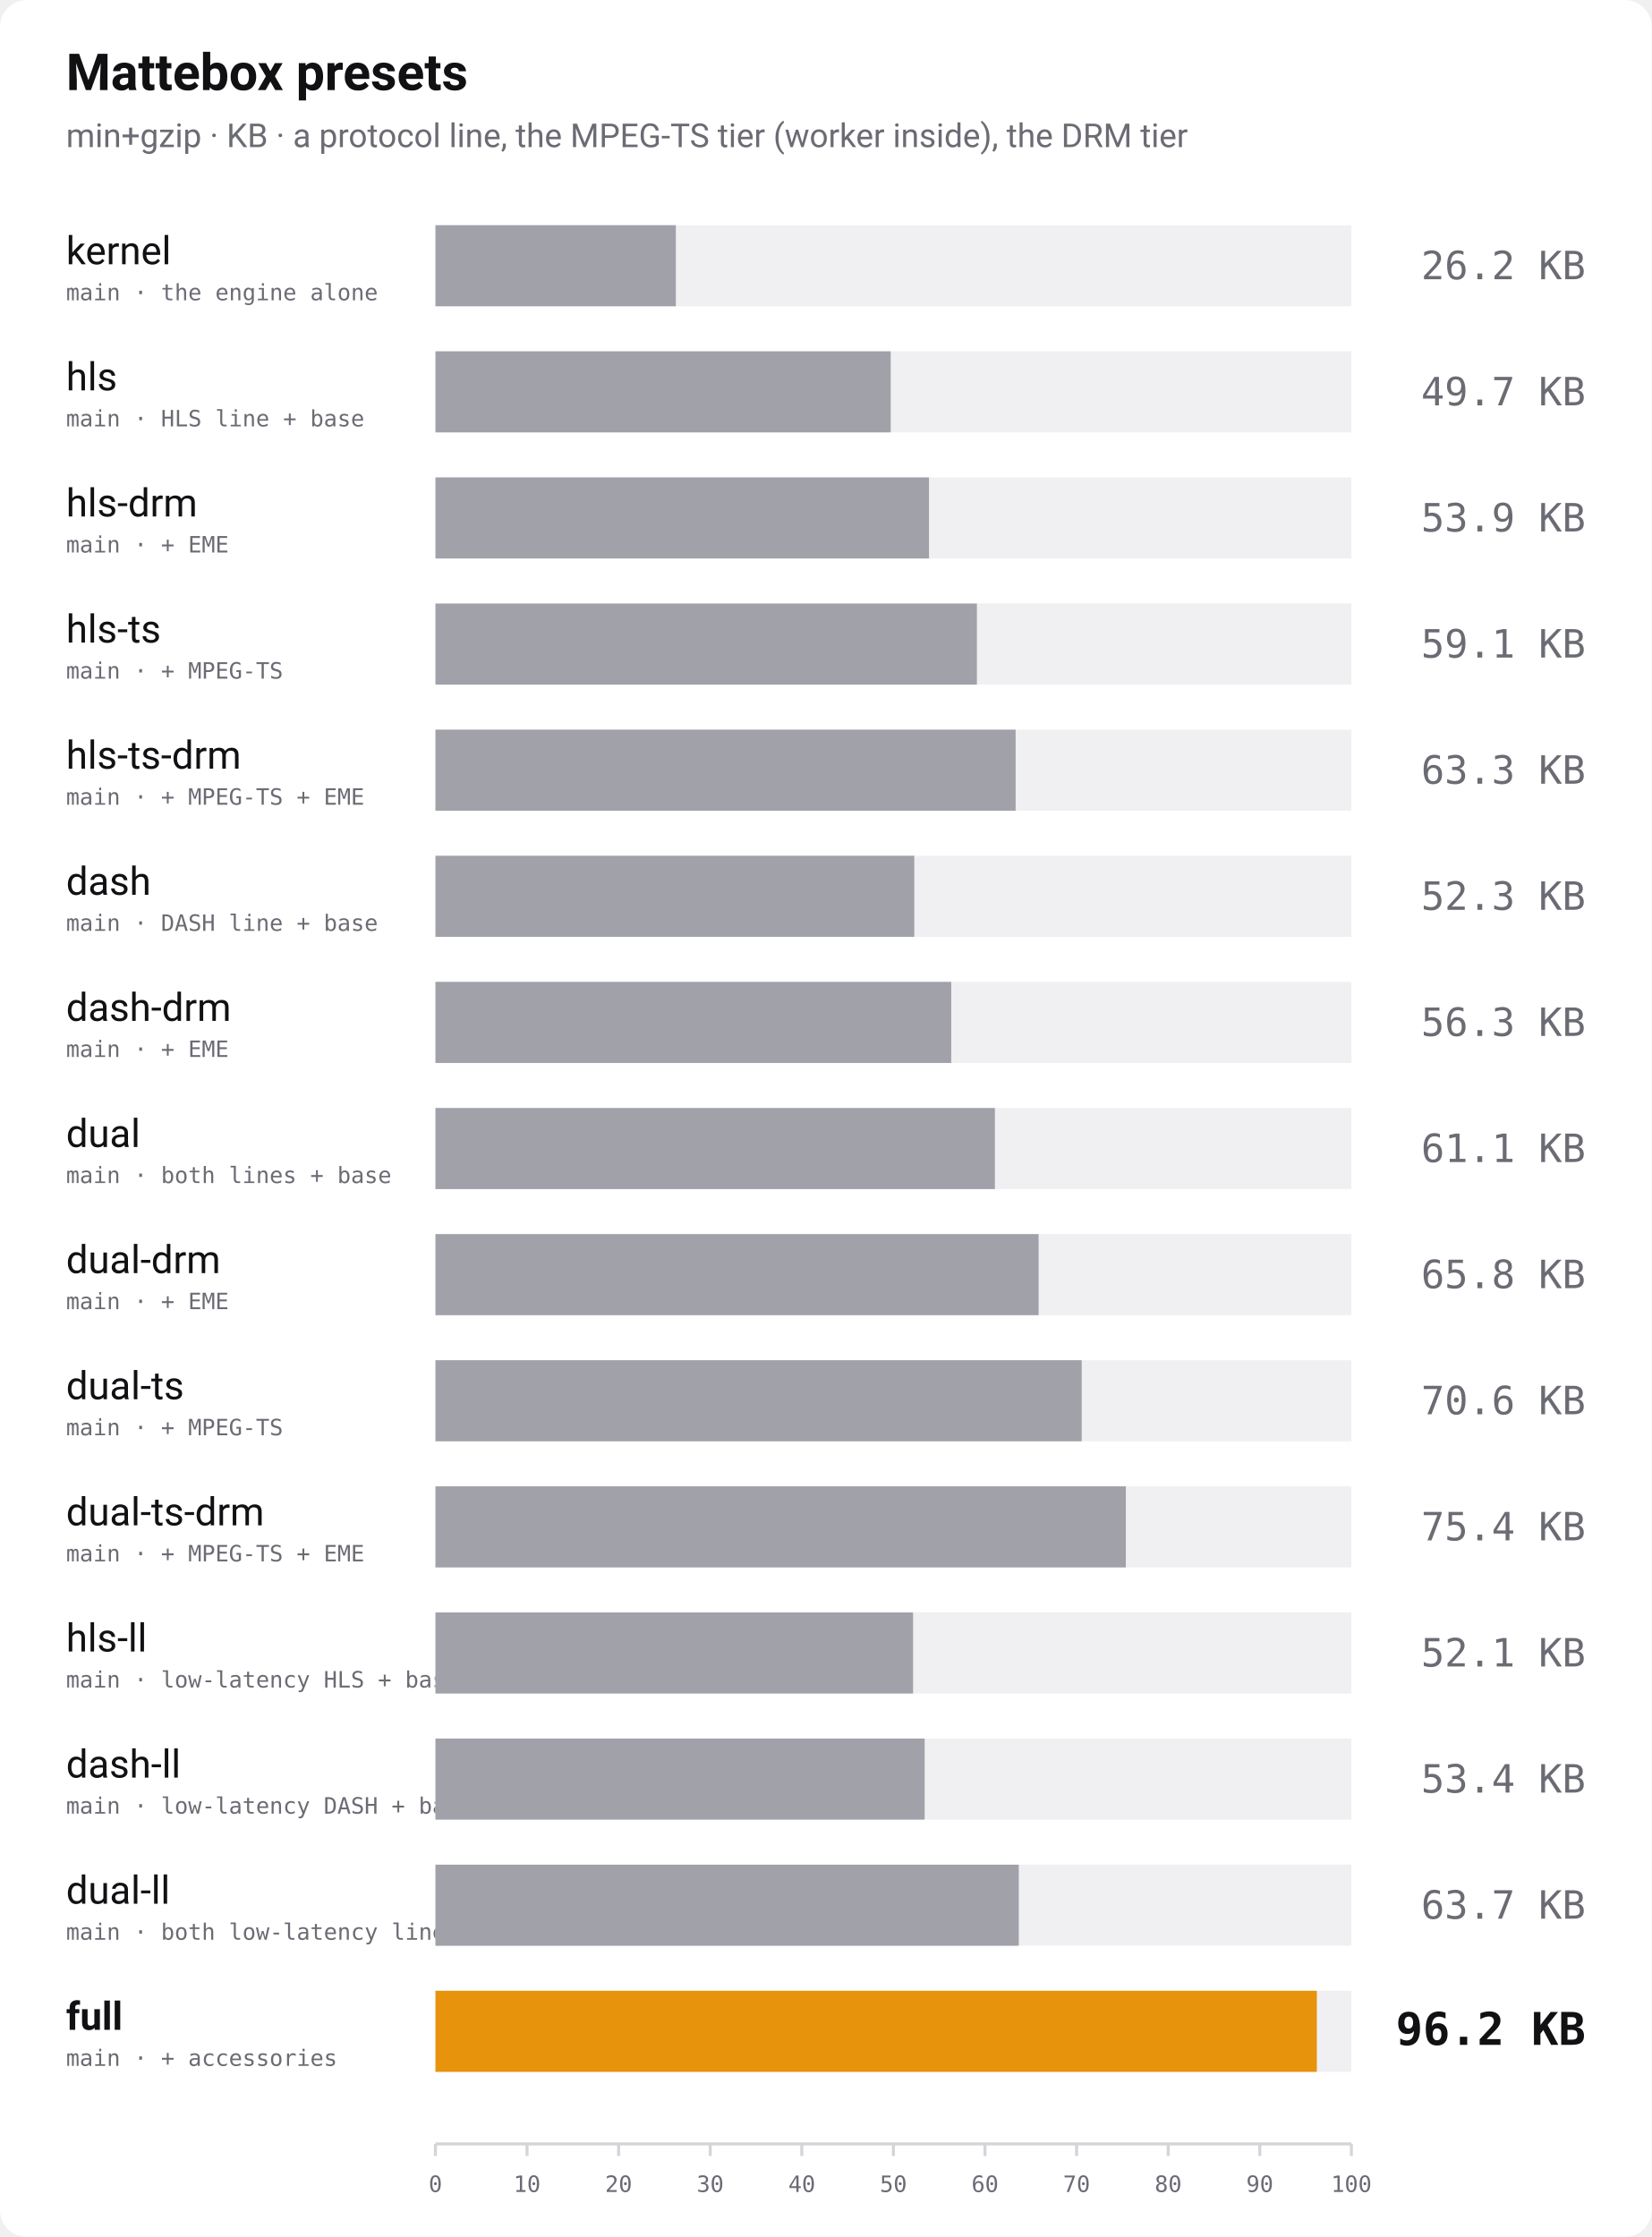
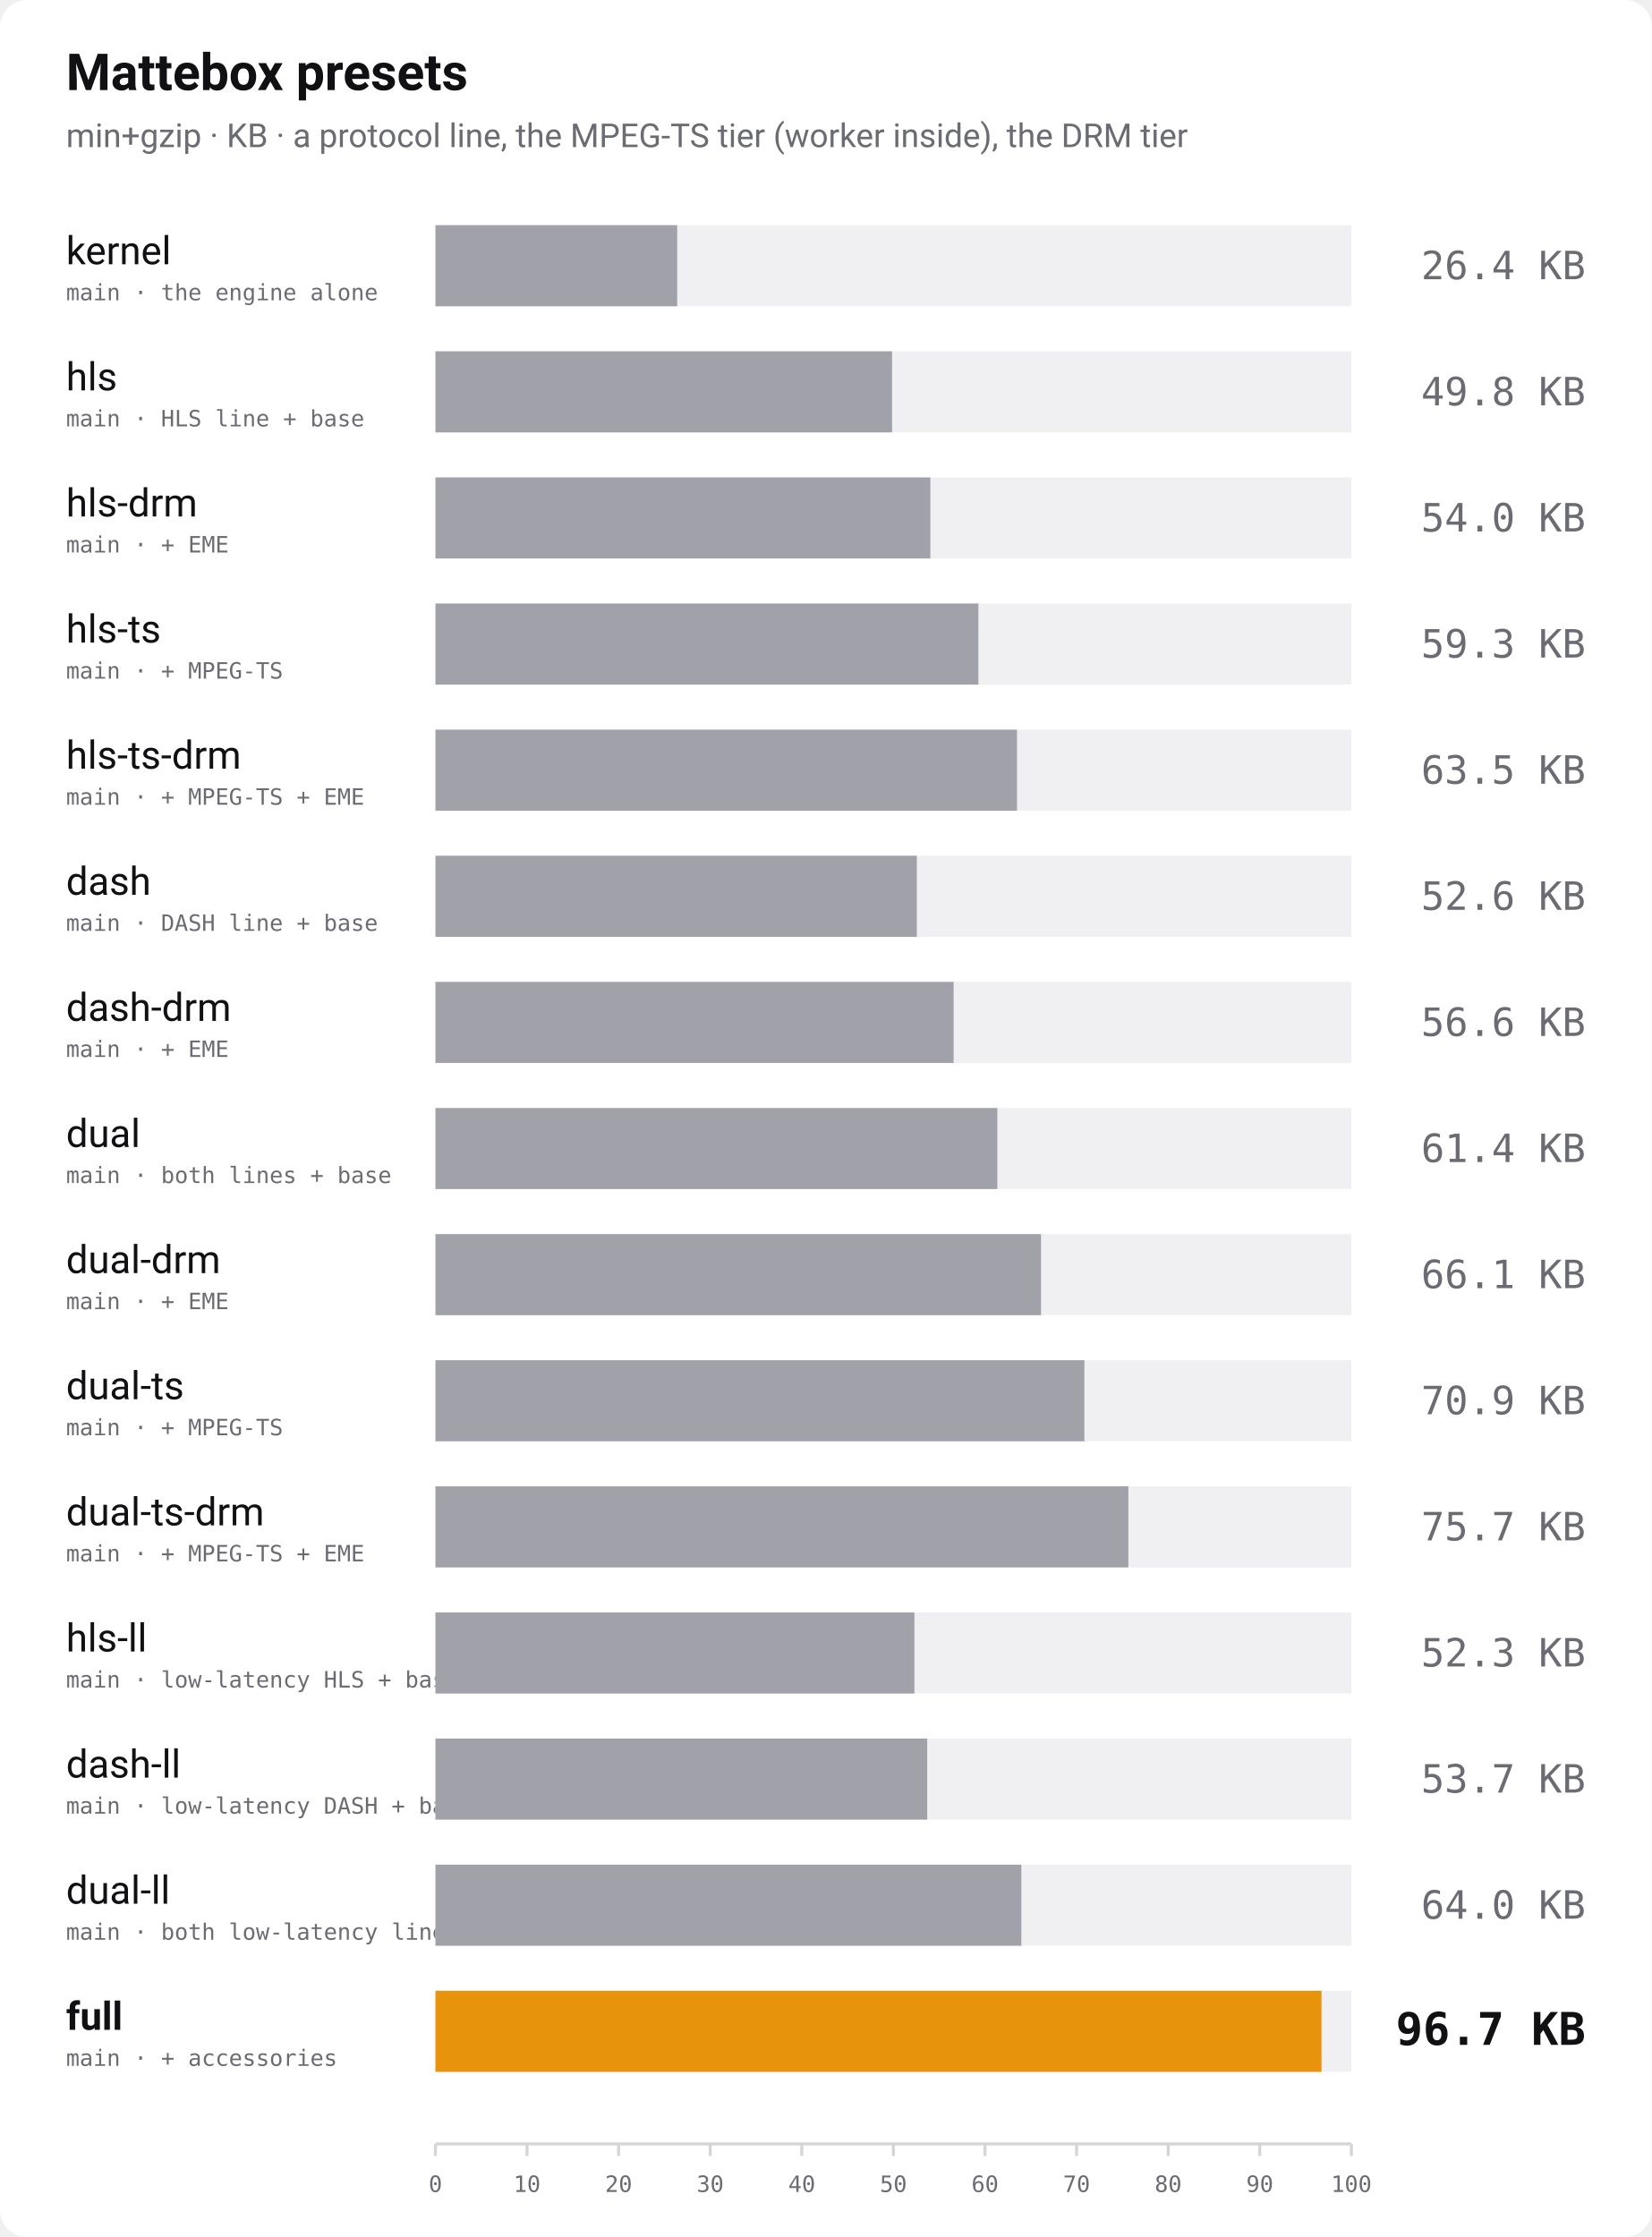
<svg xmlns="http://www.w3.org/2000/svg" width="1100" height="1490" viewBox="0 0 1100 1490" role="img" aria-label="Bundle size of every Mattebox preset, min+gzip">
  <rect width="1100" height="1490" rx="18" fill="#ffffff" />
  <text x="44" y="60" font-family="-apple-system, 'Segoe UI', Roboto, Helvetica, Arial, sans-serif" font-size="34" font-weight="700" fill="#111114">Mattebox presets</text>
  <text x="44" y="98" font-family="-apple-system, 'Segoe UI', Roboto, Helvetica, Arial, sans-serif" font-size="22" fill="#6b6b74">min+gzip · KB · a protocol line, the MPEG-TS tier (worker inside), the DRM tier</text>
  <text x="44" y="176" font-family="-apple-system, 'Segoe UI', Roboto, Helvetica, Arial, sans-serif" font-size="26" font-weight="400" fill="#111114">kernel</text>
  <text x="44" y="200" font-family="ui-monospace, 'SF Mono', Menlo, Consolas, monospace" font-size="15" fill="#6b6b74">main · the engine alone</text>
  <rect x="290" y="150" width="610" height="54" fill="#f0f0f3" />
-   <rect x="290" y="150" width="160.1" height="54" fill="#a1a1aa" />
-   <text x="1056" y="186" text-anchor="end" font-family="ui-monospace, 'SF Mono', Menlo, Consolas, monospace" font-size="26" font-weight="400" fill="#6b6b74">26.2 KB</text>
+   <rect x="290" y="150" width="161.0" height="54" fill="#a1a1aa" />
+   <text x="1056" y="186" text-anchor="end" font-family="ui-monospace, 'SF Mono', Menlo, Consolas, monospace" font-size="26" font-weight="400" fill="#6b6b74">26.4 KB</text>
  <text x="44" y="260" font-family="-apple-system, 'Segoe UI', Roboto, Helvetica, Arial, sans-serif" font-size="26" font-weight="400" fill="#111114">hls</text>
  <text x="44" y="284" font-family="ui-monospace, 'SF Mono', Menlo, Consolas, monospace" font-size="15" fill="#6b6b74">main · HLS line + base</text>
  <rect x="290" y="234" width="610" height="54" fill="#f0f0f3" />
-   <rect x="290" y="234" width="303.2" height="54" fill="#a1a1aa" />
-   <text x="1056" y="270" text-anchor="end" font-family="ui-monospace, 'SF Mono', Menlo, Consolas, monospace" font-size="26" font-weight="400" fill="#6b6b74">49.7 KB</text>
+   <rect x="290" y="234" width="304.1" height="54" fill="#a1a1aa" />
+   <text x="1056" y="270" text-anchor="end" font-family="ui-monospace, 'SF Mono', Menlo, Consolas, monospace" font-size="26" font-weight="400" fill="#6b6b74">49.8 KB</text>
  <text x="44" y="344" font-family="-apple-system, 'Segoe UI', Roboto, Helvetica, Arial, sans-serif" font-size="26" font-weight="400" fill="#111114">hls-drm</text>
  <text x="44" y="368" font-family="ui-monospace, 'SF Mono', Menlo, Consolas, monospace" font-size="15" fill="#6b6b74">main · + EME</text>
  <rect x="290" y="318" width="610" height="54" fill="#f0f0f3" />
-   <rect x="290" y="318" width="328.7" height="54" fill="#a1a1aa" />
-   <text x="1056" y="354" text-anchor="end" font-family="ui-monospace, 'SF Mono', Menlo, Consolas, monospace" font-size="26" font-weight="400" fill="#6b6b74">53.9 KB</text>
+   <rect x="290" y="318" width="329.6" height="54" fill="#a1a1aa" />
+   <text x="1056" y="354" text-anchor="end" font-family="ui-monospace, 'SF Mono', Menlo, Consolas, monospace" font-size="26" font-weight="400" fill="#6b6b74">54.0 KB</text>
  <text x="44" y="428" font-family="-apple-system, 'Segoe UI', Roboto, Helvetica, Arial, sans-serif" font-size="26" font-weight="400" fill="#111114">hls-ts</text>
  <text x="44" y="452" font-family="ui-monospace, 'SF Mono', Menlo, Consolas, monospace" font-size="15" fill="#6b6b74">main · + MPEG-TS</text>
  <rect x="290" y="402" width="610" height="54" fill="#f0f0f3" />
-   <rect x="290" y="402" width="360.6" height="54" fill="#a1a1aa" />
-   <text x="1056" y="438" text-anchor="end" font-family="ui-monospace, 'SF Mono', Menlo, Consolas, monospace" font-size="26" font-weight="400" fill="#6b6b74">59.1 KB</text>
+   <rect x="290" y="402" width="361.6" height="54" fill="#a1a1aa" />
+   <text x="1056" y="438" text-anchor="end" font-family="ui-monospace, 'SF Mono', Menlo, Consolas, monospace" font-size="26" font-weight="400" fill="#6b6b74">59.3 KB</text>
  <text x="44" y="512" font-family="-apple-system, 'Segoe UI', Roboto, Helvetica, Arial, sans-serif" font-size="26" font-weight="400" fill="#111114">hls-ts-drm</text>
  <text x="44" y="536" font-family="ui-monospace, 'SF Mono', Menlo, Consolas, monospace" font-size="15" fill="#6b6b74">main · + MPEG-TS + EME</text>
  <rect x="290" y="486" width="610" height="54" fill="#f0f0f3" />
-   <rect x="290" y="486" width="386.4" height="54" fill="#a1a1aa" />
-   <text x="1056" y="522" text-anchor="end" font-family="ui-monospace, 'SF Mono', Menlo, Consolas, monospace" font-size="26" font-weight="400" fill="#6b6b74">63.3 KB</text>
+   <rect x="290" y="486" width="387.3" height="54" fill="#a1a1aa" />
+   <text x="1056" y="522" text-anchor="end" font-family="ui-monospace, 'SF Mono', Menlo, Consolas, monospace" font-size="26" font-weight="400" fill="#6b6b74">63.5 KB</text>
  <text x="44" y="596" font-family="-apple-system, 'Segoe UI', Roboto, Helvetica, Arial, sans-serif" font-size="26" font-weight="400" fill="#111114">dash</text>
  <text x="44" y="620" font-family="ui-monospace, 'SF Mono', Menlo, Consolas, monospace" font-size="15" fill="#6b6b74">main · DASH line + base</text>
  <rect x="290" y="570" width="610" height="54" fill="#f0f0f3" />
-   <rect x="290" y="570" width="318.9" height="54" fill="#a1a1aa" />
-   <text x="1056" y="606" text-anchor="end" font-family="ui-monospace, 'SF Mono', Menlo, Consolas, monospace" font-size="26" font-weight="400" fill="#6b6b74">52.3 KB</text>
+   <rect x="290" y="570" width="320.6" height="54" fill="#a1a1aa" />
+   <text x="1056" y="606" text-anchor="end" font-family="ui-monospace, 'SF Mono', Menlo, Consolas, monospace" font-size="26" font-weight="400" fill="#6b6b74">52.6 KB</text>
  <text x="44" y="680" font-family="-apple-system, 'Segoe UI', Roboto, Helvetica, Arial, sans-serif" font-size="26" font-weight="400" fill="#111114">dash-drm</text>
  <text x="44" y="704" font-family="ui-monospace, 'SF Mono', Menlo, Consolas, monospace" font-size="15" fill="#6b6b74">main · + EME</text>
  <rect x="290" y="654" width="610" height="54" fill="#f0f0f3" />
-   <rect x="290" y="654" width="343.5" height="54" fill="#a1a1aa" />
-   <text x="1056" y="690" text-anchor="end" font-family="ui-monospace, 'SF Mono', Menlo, Consolas, monospace" font-size="26" font-weight="400" fill="#6b6b74">56.3 KB</text>
+   <rect x="290" y="654" width="345.1" height="54" fill="#a1a1aa" />
+   <text x="1056" y="690" text-anchor="end" font-family="ui-monospace, 'SF Mono', Menlo, Consolas, monospace" font-size="26" font-weight="400" fill="#6b6b74">56.6 KB</text>
  <text x="44" y="764" font-family="-apple-system, 'Segoe UI', Roboto, Helvetica, Arial, sans-serif" font-size="26" font-weight="400" fill="#111114">dual</text>
  <text x="44" y="788" font-family="ui-monospace, 'SF Mono', Menlo, Consolas, monospace" font-size="15" fill="#6b6b74">main · both lines + base</text>
  <rect x="290" y="738" width="610" height="54" fill="#f0f0f3" />
-   <rect x="290" y="738" width="372.6" height="54" fill="#a1a1aa" />
-   <text x="1056" y="774" text-anchor="end" font-family="ui-monospace, 'SF Mono', Menlo, Consolas, monospace" font-size="26" font-weight="400" fill="#6b6b74">61.1 KB</text>
+   <rect x="290" y="738" width="374.2" height="54" fill="#a1a1aa" />
+   <text x="1056" y="774" text-anchor="end" font-family="ui-monospace, 'SF Mono', Menlo, Consolas, monospace" font-size="26" font-weight="400" fill="#6b6b74">61.4 KB</text>
  <text x="44" y="848" font-family="-apple-system, 'Segoe UI', Roboto, Helvetica, Arial, sans-serif" font-size="26" font-weight="400" fill="#111114">dual-drm</text>
  <text x="44" y="872" font-family="ui-monospace, 'SF Mono', Menlo, Consolas, monospace" font-size="15" fill="#6b6b74">main · + EME</text>
  <rect x="290" y="822" width="610" height="54" fill="#f0f0f3" />
-   <rect x="290" y="822" width="401.7" height="54" fill="#a1a1aa" />
-   <text x="1056" y="858" text-anchor="end" font-family="ui-monospace, 'SF Mono', Menlo, Consolas, monospace" font-size="26" font-weight="400" fill="#6b6b74">65.8 KB</text>
+   <rect x="290" y="822" width="403.3" height="54" fill="#a1a1aa" />
+   <text x="1056" y="858" text-anchor="end" font-family="ui-monospace, 'SF Mono', Menlo, Consolas, monospace" font-size="26" font-weight="400" fill="#6b6b74">66.1 KB</text>
  <text x="44" y="932" font-family="-apple-system, 'Segoe UI', Roboto, Helvetica, Arial, sans-serif" font-size="26" font-weight="400" fill="#111114">dual-ts</text>
  <text x="44" y="956" font-family="ui-monospace, 'SF Mono', Menlo, Consolas, monospace" font-size="15" fill="#6b6b74">main · + MPEG-TS</text>
  <rect x="290" y="906" width="610" height="54" fill="#f0f0f3" />
-   <rect x="290" y="906" width="430.4" height="54" fill="#a1a1aa" />
-   <text x="1056" y="942" text-anchor="end" font-family="ui-monospace, 'SF Mono', Menlo, Consolas, monospace" font-size="26" font-weight="400" fill="#6b6b74">70.6 KB</text>
+   <rect x="290" y="906" width="432.2" height="54" fill="#a1a1aa" />
+   <text x="1056" y="942" text-anchor="end" font-family="ui-monospace, 'SF Mono', Menlo, Consolas, monospace" font-size="26" font-weight="400" fill="#6b6b74">70.9 KB</text>
  <text x="44" y="1016" font-family="-apple-system, 'Segoe UI', Roboto, Helvetica, Arial, sans-serif" font-size="26" font-weight="400" fill="#111114">dual-ts-drm</text>
  <text x="44" y="1040" font-family="ui-monospace, 'SF Mono', Menlo, Consolas, monospace" font-size="15" fill="#6b6b74">main · + MPEG-TS + EME</text>
  <rect x="290" y="990" width="610" height="54" fill="#f0f0f3" />
-   <rect x="290" y="990" width="459.8" height="54" fill="#a1a1aa" />
-   <text x="1056" y="1026" text-anchor="end" font-family="ui-monospace, 'SF Mono', Menlo, Consolas, monospace" font-size="26" font-weight="400" fill="#6b6b74">75.4 KB</text>
+   <rect x="290" y="990" width="461.5" height="54" fill="#a1a1aa" />
+   <text x="1056" y="1026" text-anchor="end" font-family="ui-monospace, 'SF Mono', Menlo, Consolas, monospace" font-size="26" font-weight="400" fill="#6b6b74">75.7 KB</text>
  <text x="44" y="1100" font-family="-apple-system, 'Segoe UI', Roboto, Helvetica, Arial, sans-serif" font-size="26" font-weight="400" fill="#111114">hls-ll</text>
  <text x="44" y="1124" font-family="ui-monospace, 'SF Mono', Menlo, Consolas, monospace" font-size="15" fill="#6b6b74">main · low-latency HLS + base</text>
  <rect x="290" y="1074" width="610" height="54" fill="#f0f0f3" />
-   <rect x="290" y="1074" width="318.1" height="54" fill="#a1a1aa" />
-   <text x="1056" y="1110" text-anchor="end" font-family="ui-monospace, 'SF Mono', Menlo, Consolas, monospace" font-size="26" font-weight="400" fill="#6b6b74">52.1 KB</text>
+   <rect x="290" y="1074" width="319.0" height="54" fill="#a1a1aa" />
+   <text x="1056" y="1110" text-anchor="end" font-family="ui-monospace, 'SF Mono', Menlo, Consolas, monospace" font-size="26" font-weight="400" fill="#6b6b74">52.3 KB</text>
  <text x="44" y="1184" font-family="-apple-system, 'Segoe UI', Roboto, Helvetica, Arial, sans-serif" font-size="26" font-weight="400" fill="#111114">dash-ll</text>
  <text x="44" y="1208" font-family="ui-monospace, 'SF Mono', Menlo, Consolas, monospace" font-size="15" fill="#6b6b74">main · low-latency DASH + base</text>
  <rect x="290" y="1158" width="610" height="54" fill="#f0f0f3" />
-   <rect x="290" y="1158" width="325.8" height="54" fill="#a1a1aa" />
-   <text x="1056" y="1194" text-anchor="end" font-family="ui-monospace, 'SF Mono', Menlo, Consolas, monospace" font-size="26" font-weight="400" fill="#6b6b74">53.4 KB</text>
+   <rect x="290" y="1158" width="327.5" height="54" fill="#a1a1aa" />
+   <text x="1056" y="1194" text-anchor="end" font-family="ui-monospace, 'SF Mono', Menlo, Consolas, monospace" font-size="26" font-weight="400" fill="#6b6b74">53.7 KB</text>
  <text x="44" y="1268" font-family="-apple-system, 'Segoe UI', Roboto, Helvetica, Arial, sans-serif" font-size="26" font-weight="400" fill="#111114">dual-ll</text>
  <text x="44" y="1292" font-family="ui-monospace, 'SF Mono', Menlo, Consolas, monospace" font-size="15" fill="#6b6b74">main · both low-latency lines + base</text>
  <rect x="290" y="1242" width="610" height="54" fill="#f0f0f3" />
-   <rect x="290" y="1242" width="388.5" height="54" fill="#a1a1aa" />
-   <text x="1056" y="1278" text-anchor="end" font-family="ui-monospace, 'SF Mono', Menlo, Consolas, monospace" font-size="26" font-weight="400" fill="#6b6b74">63.7 KB</text>
+   <rect x="290" y="1242" width="390.2" height="54" fill="#a1a1aa" />
+   <text x="1056" y="1278" text-anchor="end" font-family="ui-monospace, 'SF Mono', Menlo, Consolas, monospace" font-size="26" font-weight="400" fill="#6b6b74">64.0 KB</text>
  <text x="44" y="1352" font-family="-apple-system, 'Segoe UI', Roboto, Helvetica, Arial, sans-serif" font-size="26" font-weight="700" fill="#111114">full</text>
  <text x="44" y="1376" font-family="ui-monospace, 'SF Mono', Menlo, Consolas, monospace" font-size="15" fill="#6b6b74">main · + accessories</text>
  <rect x="290" y="1326" width="610" height="54" fill="#f0f0f3" />
-   <rect x="290" y="1326" width="587.0" height="54" fill="#e8930c" />
-   <text x="1056" y="1362" text-anchor="end" font-family="ui-monospace, 'SF Mono', Menlo, Consolas, monospace" font-size="30" font-weight="700" fill="#111114">96.2 KB</text>
+   <rect x="290" y="1326" width="590.1" height="54" fill="#e8930c" />
+   <text x="1056" y="1362" text-anchor="end" font-family="ui-monospace, 'SF Mono', Menlo, Consolas, monospace" font-size="30" font-weight="700" fill="#111114">96.7 KB</text>
  <line x1="290" y1="1428" x2="900" y2="1428" stroke="#d4d4d9" stroke-width="2" />
  <line x1="290.0" y1="1428" x2="290.0" y2="1436" stroke="#d4d4d9" stroke-width="2" />
  <text x="290.0" y="1460" text-anchor="middle" font-family="ui-monospace, 'SF Mono', Menlo, Consolas, monospace" font-size="15" fill="#6b6b74">0</text>
  <line x1="351.0" y1="1428" x2="351.0" y2="1436" stroke="#d4d4d9" stroke-width="2" />
  <text x="351.0" y="1460" text-anchor="middle" font-family="ui-monospace, 'SF Mono', Menlo, Consolas, monospace" font-size="15" fill="#6b6b74">10</text>
  <line x1="412.0" y1="1428" x2="412.0" y2="1436" stroke="#d4d4d9" stroke-width="2" />
  <text x="412.0" y="1460" text-anchor="middle" font-family="ui-monospace, 'SF Mono', Menlo, Consolas, monospace" font-size="15" fill="#6b6b74">20</text>
  <line x1="473.0" y1="1428" x2="473.0" y2="1436" stroke="#d4d4d9" stroke-width="2" />
  <text x="473.0" y="1460" text-anchor="middle" font-family="ui-monospace, 'SF Mono', Menlo, Consolas, monospace" font-size="15" fill="#6b6b74">30</text>
  <line x1="534.0" y1="1428" x2="534.0" y2="1436" stroke="#d4d4d9" stroke-width="2" />
  <text x="534.0" y="1460" text-anchor="middle" font-family="ui-monospace, 'SF Mono', Menlo, Consolas, monospace" font-size="15" fill="#6b6b74">40</text>
  <line x1="595.0" y1="1428" x2="595.0" y2="1436" stroke="#d4d4d9" stroke-width="2" />
  <text x="595.0" y="1460" text-anchor="middle" font-family="ui-monospace, 'SF Mono', Menlo, Consolas, monospace" font-size="15" fill="#6b6b74">50</text>
  <line x1="656.0" y1="1428" x2="656.0" y2="1436" stroke="#d4d4d9" stroke-width="2" />
  <text x="656.0" y="1460" text-anchor="middle" font-family="ui-monospace, 'SF Mono', Menlo, Consolas, monospace" font-size="15" fill="#6b6b74">60</text>
  <line x1="717.0" y1="1428" x2="717.0" y2="1436" stroke="#d4d4d9" stroke-width="2" />
  <text x="717.0" y="1460" text-anchor="middle" font-family="ui-monospace, 'SF Mono', Menlo, Consolas, monospace" font-size="15" fill="#6b6b74">70</text>
  <line x1="778.0" y1="1428" x2="778.0" y2="1436" stroke="#d4d4d9" stroke-width="2" />
  <text x="778.0" y="1460" text-anchor="middle" font-family="ui-monospace, 'SF Mono', Menlo, Consolas, monospace" font-size="15" fill="#6b6b74">80</text>
  <line x1="839.0" y1="1428" x2="839.0" y2="1436" stroke="#d4d4d9" stroke-width="2" />
  <text x="839.0" y="1460" text-anchor="middle" font-family="ui-monospace, 'SF Mono', Menlo, Consolas, monospace" font-size="15" fill="#6b6b74">90</text>
  <line x1="900.0" y1="1428" x2="900.0" y2="1436" stroke="#d4d4d9" stroke-width="2" />
  <text x="900.0" y="1460" text-anchor="middle" font-family="ui-monospace, 'SF Mono', Menlo, Consolas, monospace" font-size="15" fill="#6b6b74">100</text>
</svg>
